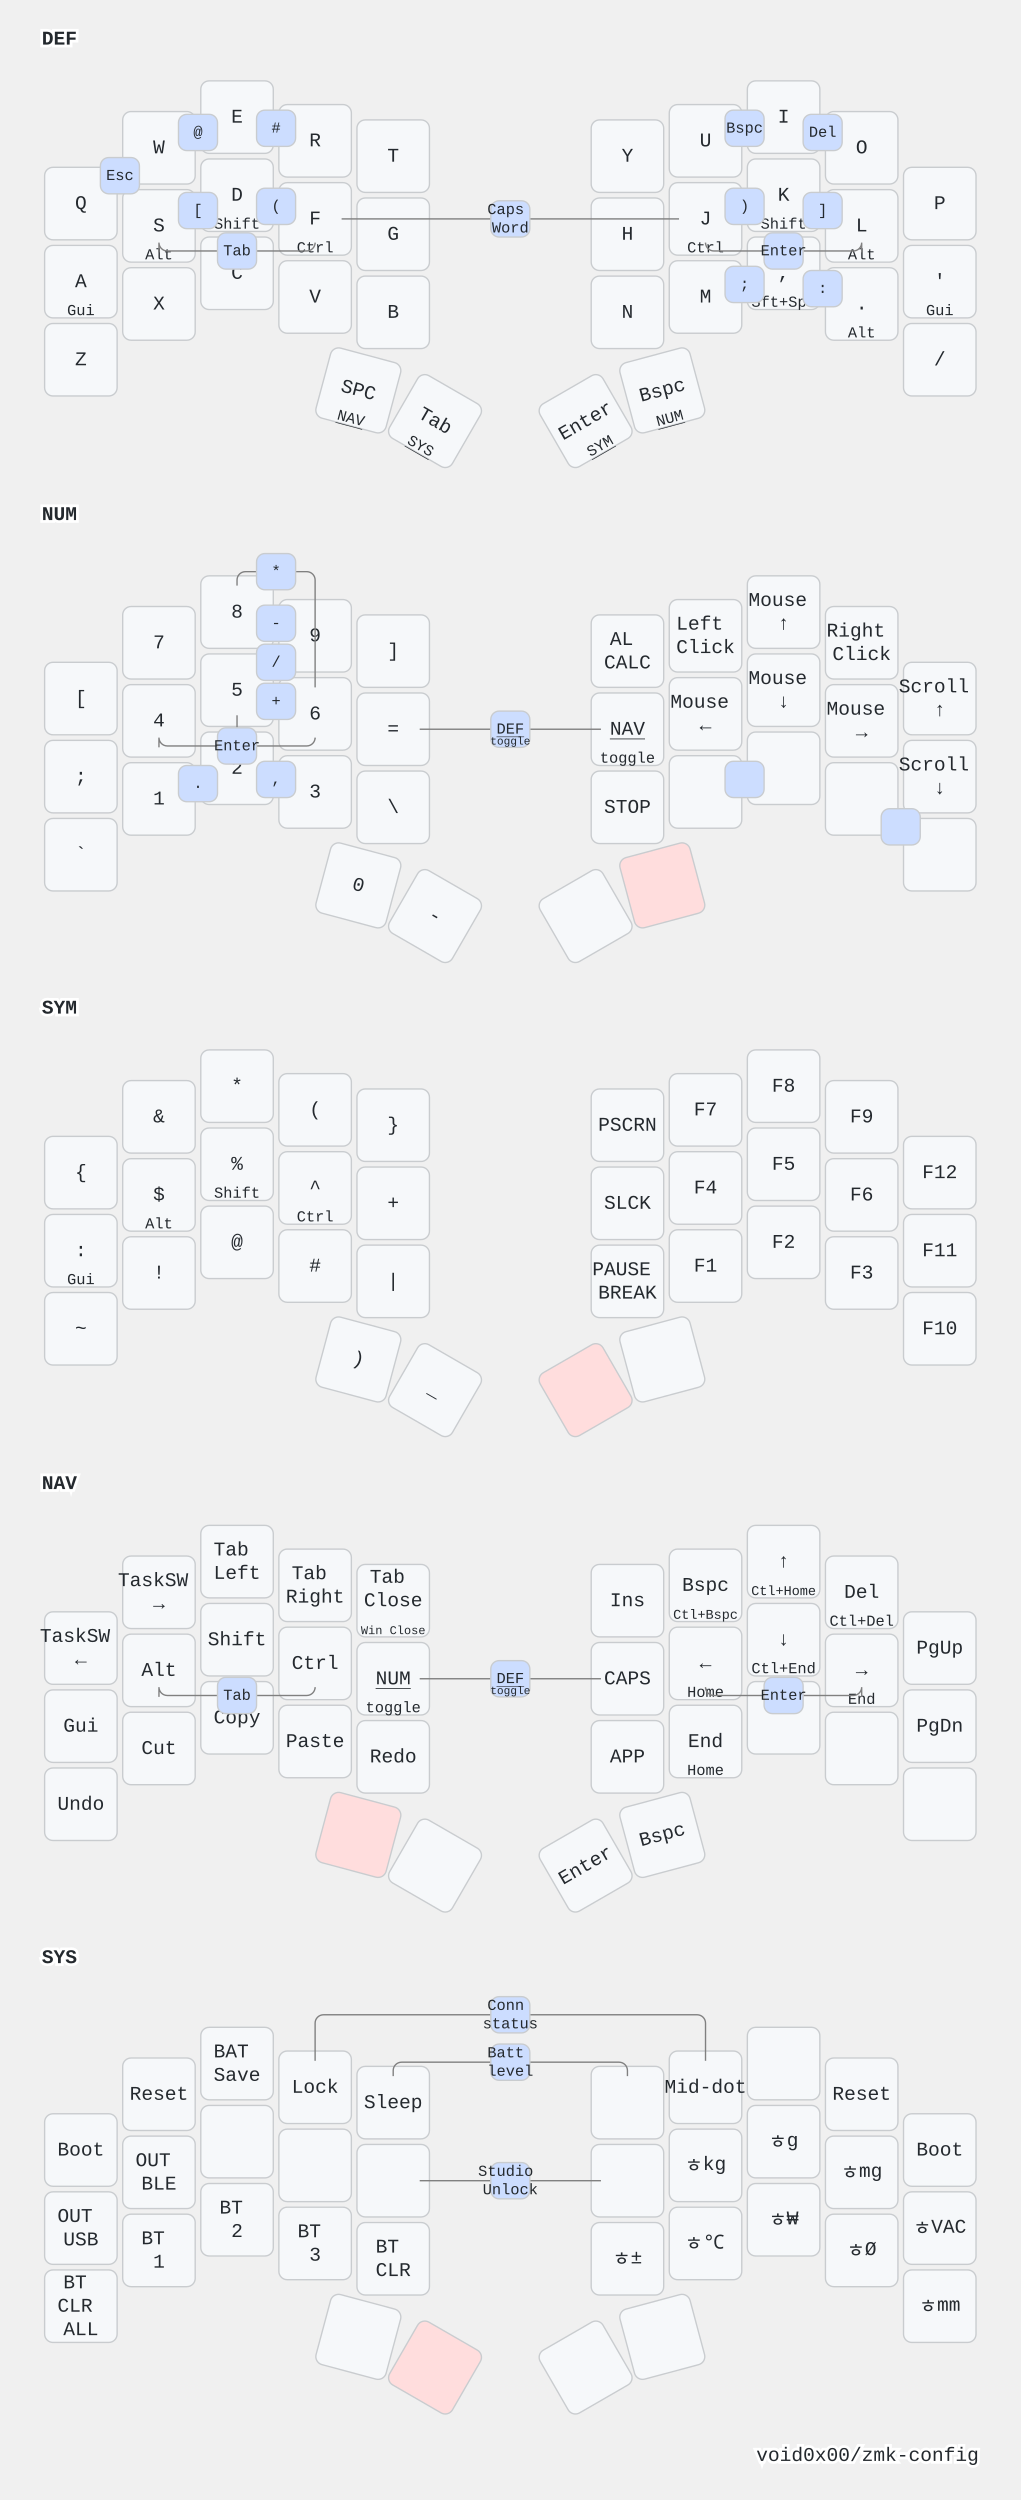
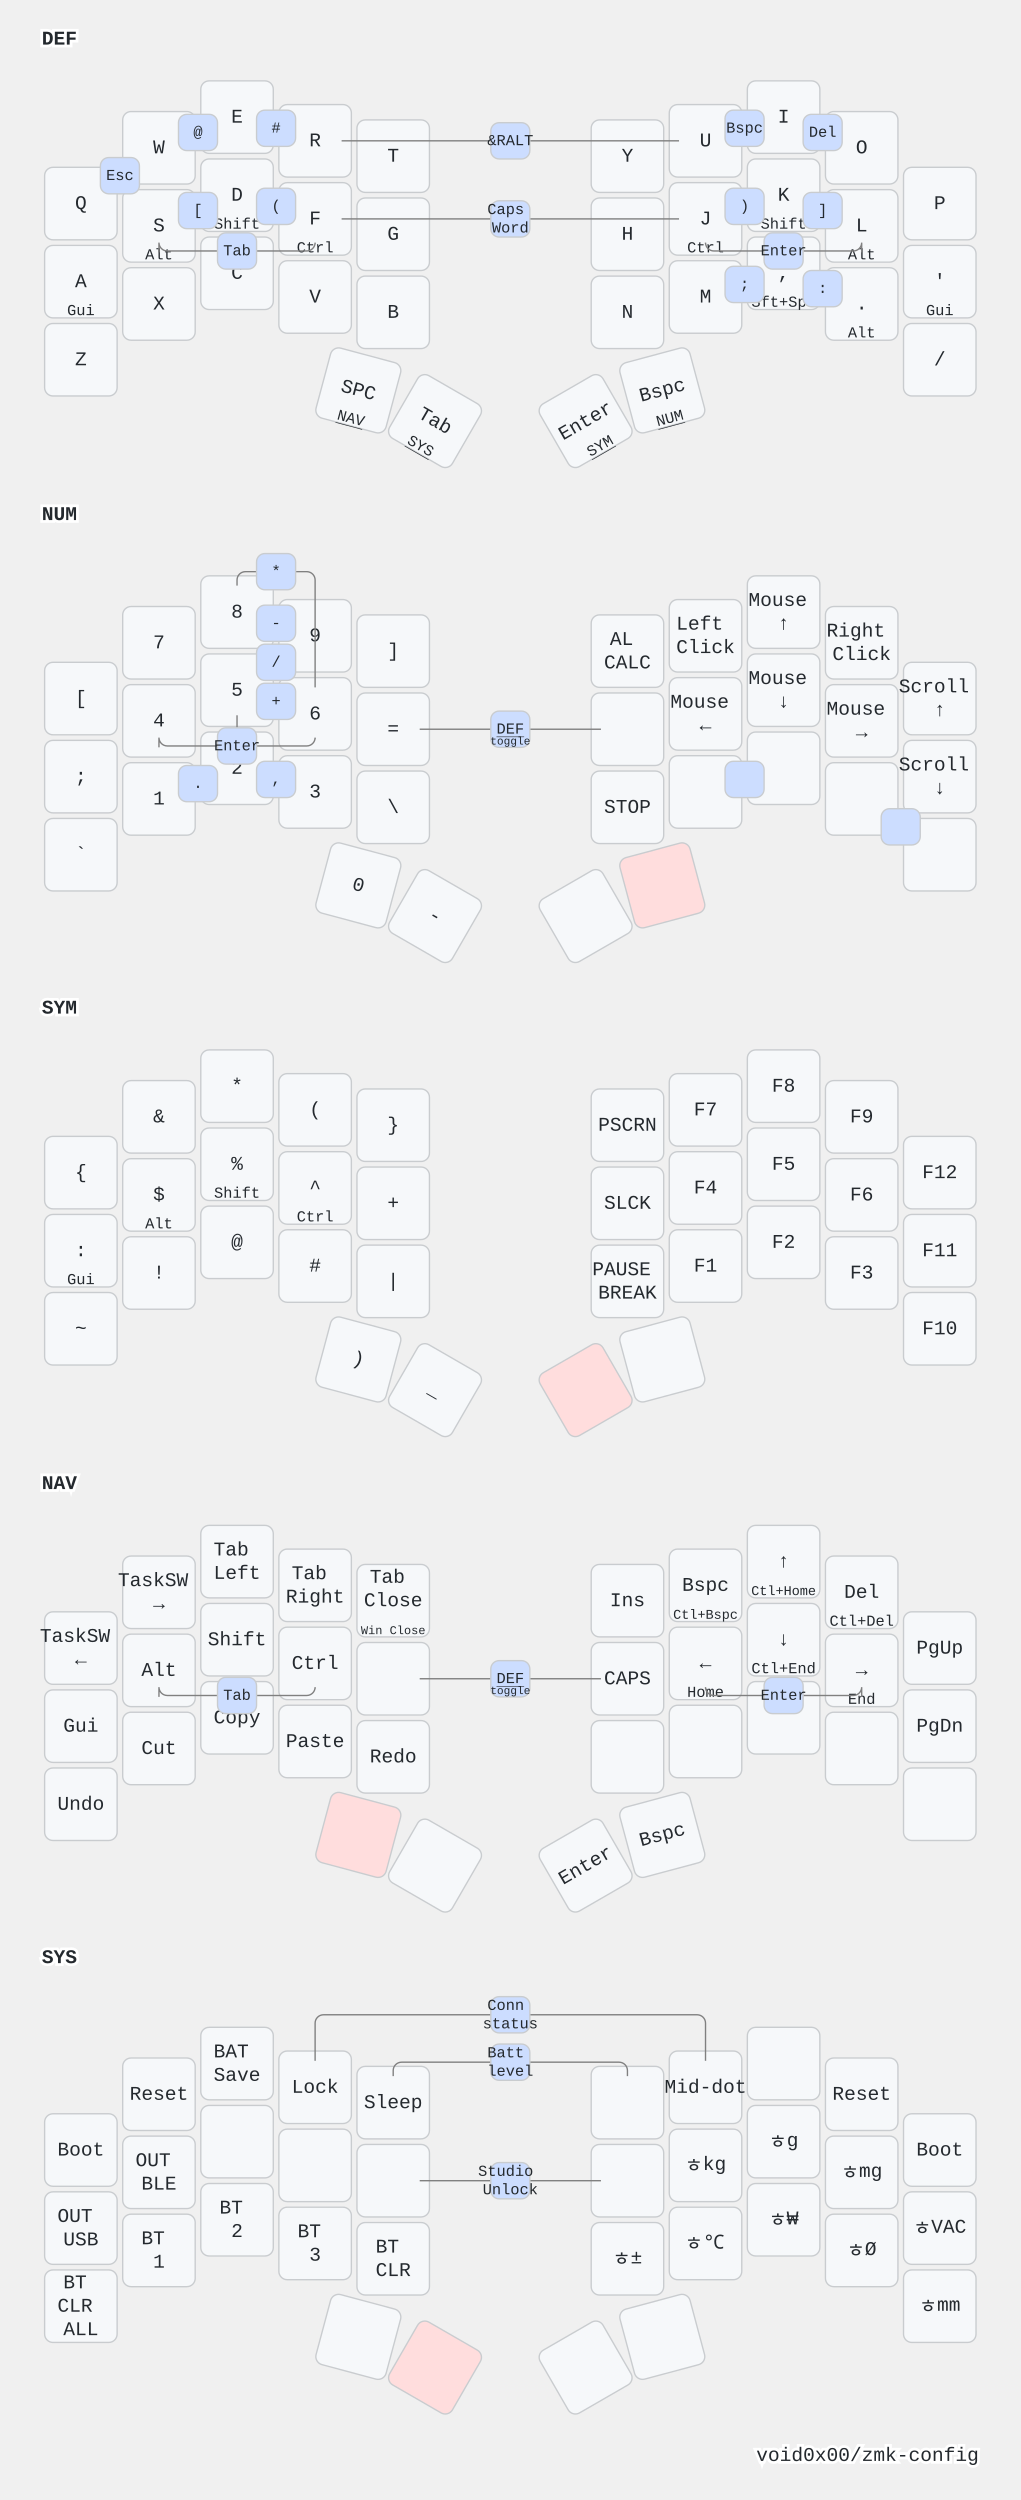
<svg xmlns="http://www.w3.org/2000/svg" xmlns:xlink="http://www.w3.org/1999/xlink" width="732" height="1793" viewBox="0 0 732 1793" class="keymap">
  <defs>/* start glyphs */
<svg id="mdi:play-pause">
      <svg id="mdi-play-pause" viewBox="0 0 24 24">
        <path d="M3,5V19L11,12M13,19H16V5H13M18,5V19H21V5" />
      </svg>
    </svg>
    <svg id="mdi:skip-backward">
      <svg id="mdi-skip-backward" viewBox="0 0 24 24">
        <path d="M20,5V19L13,12M6,5V19H4V5M13,5V19L6,12" />
      </svg>
    </svg>
    <svg id="mdi:skip-forward">
      <svg id="mdi-skip-forward" viewBox="0 0 24 24">
        <path d="M4,5V19L11,12M18,5V19H20V5M11,5V19L18,12" />
      </svg>
    </svg>
    <svg id="mdi:volume-high">
      <svg id="mdi-volume-high" viewBox="0 0 24 24">
        <path d="M14,3.23V5.29C16.89,6.15 19,8.83 19,12C19,15.17 16.89,17.84 14,18.7V20.77C18,19.86 21,16.28 21,12C21,7.72 18,4.14 14,3.23M16.5,12C16.5,10.23 15.5,8.71 14,7.97V16C15.5,15.29 16.5,13.76 16.5,12M3,9V15H7L12,20V4L7,9H3Z" />
      </svg>
    </svg>
    <svg id="mdi:volume-medium">
      <svg id="mdi-volume-medium" viewBox="0 0 24 24">
        <path d="M5,9V15H9L14,20V4L9,9M18.5,12C18.5,10.23 17.5,8.71 16,7.97V16C17.5,15.29 18.5,13.76 18.5,12Z" />
      </svg>
    </svg>
    <svg id="mdi:volume-off">
      <svg id="mdi-volume-off" viewBox="0 0 24 24">
        <path d="M12,4L9.91,6.09L12,8.18M4.27,3L3,4.27L7.73,9H3V15H7L12,20V13.27L16.25,17.53C15.58,18.04 14.83,18.46 14,18.7V20.77C15.38,20.45 16.63,19.82 17.68,18.96L19.73,21L21,19.73L12,10.73M19,12C19,12.94 18.8,13.82 18.46,14.64L19.97,16.15C20.62,14.91 21,13.5 21,12C21,7.72 18,4.14 14,3.23V5.29C16.89,6.15 19,8.83 19,12M16.5,12C16.5,10.23 15.5,8.71 14,7.97V10.18L16.45,12.63C16.5,12.43 16.5,12.21 16.5,12Z" />
      </svg>
    </svg>
  </defs>/* end glyphs */
<style>/* inherit to force styles through use tags */
svg path {
    fill: inherit;
}

/* font and background color specifications */
svg.keymap {
    font-family: SFMono-Regular,Consolas,Liberation Mono,Menlo,monospace;
    font-size: 14px;
    font-kerning: normal;
    text-rendering: optimizeLegibility;
    fill: #24292e;
}

/* default key styling */
rect.key {
    fill: #f6f8fa;
}

rect.key, rect.combo {
    stroke: #c9cccf;
    stroke-width: 1;
}

/* default key side styling, only used is draw_key_sides is set */
rect.side {
    filter: brightness(90%);
}

/* color accent for combo boxes */
rect.combo, rect.combo-separate {
    fill: #cdf;
}

/* color accent for held keys */
rect.held, rect.combo.held {
    fill: #fdd;
}

/* color accent for ghost (optional) keys */
rect.ghost, rect.combo.ghost {
    stroke-dasharray: 4, 4;
    stroke-width: 2;
}

text {
    text-anchor: middle;
    dominant-baseline: middle;
}

/* styling for layer labels */
text.label {
    font-weight: bold;
    text-anchor: start;
    stroke: white;
    stroke-width: 4;
    paint-order: stroke;
}

/* styling for optional footer */
text.footer {
    text-anchor: end;
    dominant-baseline: auto;
    stroke: white;
    stroke-width: 4;
    paint-order: stroke;
}

/* styling for combo tap, and key non-tap label text */
text.combo, text.hold, text.shifted, text.left, text.right {
    font-size: 11px;
}

text.hold {
    text-anchor: middle;
    dominant-baseline: auto;
}

text.shifted {
    text-anchor: middle;
    dominant-baseline: hanging;
}

text.left {
    text-anchor: start;
}

text.right {
    text-anchor: end;
}

text.layer-activator {
    text-decoration: underline;
}

/* styling for hold/shifted label text in combo box */
text.combo.hold, text.combo.shifted, text.combo.left, text.combo.right {
    font-size: 8px;
}

/* lighter symbol for transparent keys */
text.trans {
    fill: #7b7e81;
}

/* styling for combo dendrons */
path.combo {
    stroke-width: 1;
    stroke: gray;
    fill: none;
}

/* Start Tabler Icons Cleanup */
/* cannot use height/width with glyphs */
.icon-tabler &gt; path {
    fill: inherit;
    stroke: inherit;
    stroke-width: 2;
}
/* hide tabler's default box */
.icon-tabler &gt; path[stroke="none"][fill="none"] {
    visibility: hidden;
}
/* End Tabler Icons Cleanup */

@media (prefers-color-scheme: dark) {
svg.keymap { fill: #d1d6db; }
rect.key { fill: #3f4750; }
rect.key, rect.combo { stroke: #60666c; }
rect.combo, rect.combo-separate { fill: #1f3d7a; }
rect.held, rect.combo.held { fill: #854747; }
text.label, text.footer { stroke: black; }
text.trans { fill: #7e8184; }
path.combo { stroke: #7f7f7f; }

}</style>
  <g transform="translate(30, 0)" class="layer-DEF">
    <text x="0" y="28" class="label" id="DEF">DEF</text>
    <g transform="translate(0, 56)">
      <g transform="translate(28, 90)" class="key keypos-0">
        <rect rx="6" ry="6" x="-26" y="-26" width="52" height="52" class="key" />
        <text x="0" y="0" class="key tap">Q</text>
      </g>
      <g transform="translate(84, 50)" class="key keypos-1">
        <rect rx="6" ry="6" x="-26" y="-26" width="52" height="52" class="key" />
        <text x="0" y="0" class="key tap">W</text>
      </g>
      <g transform="translate(140, 28)" class="key keypos-2">
        <rect rx="6" ry="6" x="-26" y="-26" width="52" height="52" class="key" />
        <text x="0" y="0" class="key tap">E</text>
      </g>
      <g transform="translate(196, 45)" class="key keypos-3">
        <rect rx="6" ry="6" x="-26" y="-26" width="52" height="52" class="key" />
        <text x="0" y="0" class="key tap">R</text>
      </g>
      <g transform="translate(252, 56)" class="key keypos-4">
        <rect rx="6" ry="6" x="-26" y="-26" width="52" height="52" class="key" />
        <text x="0" y="0" class="key tap">T</text>
      </g>
      <g transform="translate(420, 56)" class="key keypos-5">
        <rect rx="6" ry="6" x="-26" y="-26" width="52" height="52" class="key" />
        <text x="0" y="0" class="key tap">Y</text>
      </g>
      <g transform="translate(476, 45)" class="key keypos-6">
        <rect rx="6" ry="6" x="-26" y="-26" width="52" height="52" class="key" />
        <text x="0" y="0" class="key tap">U</text>
      </g>
      <g transform="translate(532, 28)" class="key keypos-7">
        <rect rx="6" ry="6" x="-26" y="-26" width="52" height="52" class="key" />
        <text x="0" y="0" class="key tap">I</text>
      </g>
      <g transform="translate(588, 50)" class="key keypos-8">
        <rect rx="6" ry="6" x="-26" y="-26" width="52" height="52" class="key" />
        <text x="0" y="0" class="key tap">O</text>
      </g>
      <g transform="translate(644, 90)" class="key keypos-9">
        <rect rx="6" ry="6" x="-26" y="-26" width="52" height="52" class="key" />
        <text x="0" y="0" class="key tap">P</text>
      </g>
      <g transform="translate(28, 146)" class="key keypos-10">
        <rect rx="6" ry="6" x="-26" y="-26" width="52" height="52" class="key" />
        <text x="0" y="0" class="key tap">A</text>
        <text x="0" y="24" class="key hold">Gui</text>
      </g>
      <g transform="translate(84, 106)" class="key keypos-11">
        <rect rx="6" ry="6" x="-26" y="-26" width="52" height="52" class="key" />
        <text x="0" y="0" class="key tap">S</text>
        <text x="0" y="24" class="key hold">Alt</text>
      </g>
      <g transform="translate(140, 84)" class="key keypos-12">
        <rect rx="6" ry="6" x="-26" y="-26" width="52" height="52" class="key" />
        <text x="0" y="0" class="key tap">D</text>
        <text x="0" y="24" class="key hold">Shift</text>
      </g>
      <g transform="translate(196, 101)" class="key keypos-13">
        <rect rx="6" ry="6" x="-26" y="-26" width="52" height="52" class="key" />
        <text x="0" y="0" class="key tap">F</text>
        <text x="0" y="24" class="key hold">Ctrl</text>
      </g>
      <g transform="translate(252, 112)" class="key keypos-14">
        <rect rx="6" ry="6" x="-26" y="-26" width="52" height="52" class="key" />
        <text x="0" y="0" class="key tap">G</text>
      </g>
      <g transform="translate(420, 112)" class="key keypos-15">
        <rect rx="6" ry="6" x="-26" y="-26" width="52" height="52" class="key" />
        <text x="0" y="0" class="key tap">H</text>
      </g>
      <g transform="translate(476, 101)" class="key keypos-16">
        <rect rx="6" ry="6" x="-26" y="-26" width="52" height="52" class="key" />
        <text x="0" y="0" class="key tap">J</text>
        <text x="0" y="24" class="key hold">Ctrl</text>
      </g>
      <g transform="translate(532, 84)" class="key keypos-17">
        <rect rx="6" ry="6" x="-26" y="-26" width="52" height="52" class="key" />
        <text x="0" y="0" class="key tap">K</text>
        <text x="0" y="24" class="key hold">Shift</text>
      </g>
      <g transform="translate(588, 106)" class="key keypos-18">
        <rect rx="6" ry="6" x="-26" y="-26" width="52" height="52" class="key" />
        <text x="0" y="0" class="key tap">L</text>
        <text x="0" y="24" class="key hold">Alt</text>
      </g>
      <g transform="translate(644, 146)" class="key keypos-19">
        <rect rx="6" ry="6" x="-26" y="-26" width="52" height="52" class="key" />
        <text x="0" y="0" class="key tap">'</text>
        <text x="0" y="24" class="key hold">Gui</text>
      </g>
      <g transform="translate(28, 202)" class="key keypos-20">
        <rect rx="6" ry="6" x="-26" y="-26" width="52" height="52" class="key" />
        <text x="0" y="0" class="key tap">Z</text>
      </g>
      <g transform="translate(84, 162)" class="key keypos-21">
        <rect rx="6" ry="6" x="-26" y="-26" width="52" height="52" class="key" />
        <text x="0" y="0" class="key tap">X</text>
      </g>
      <g transform="translate(140, 140)" class="key keypos-22">
        <rect rx="6" ry="6" x="-26" y="-26" width="52" height="52" class="key" />
        <text x="0" y="0" class="key tap">C</text>
      </g>
      <g transform="translate(196, 157)" class="key keypos-23">
        <rect rx="6" ry="6" x="-26" y="-26" width="52" height="52" class="key" />
        <text x="0" y="0" class="key tap">V</text>
      </g>
      <g transform="translate(252, 168)" class="key keypos-24">
        <rect rx="6" ry="6" x="-26" y="-26" width="52" height="52" class="key" />
        <text x="0" y="0" class="key tap">B</text>
      </g>
      <g transform="translate(420, 168)" class="key keypos-25">
        <rect rx="6" ry="6" x="-26" y="-26" width="52" height="52" class="key" />
        <text x="0" y="0" class="key tap">N</text>
      </g>
      <g transform="translate(476, 157)" class="key keypos-26">
        <rect rx="6" ry="6" x="-26" y="-26" width="52" height="52" class="key" />
        <text x="0" y="0" class="key tap">M</text>
      </g>
      <g transform="translate(532, 140)" class="key keypos-27">
        <rect rx="6" ry="6" x="-26" y="-26" width="52" height="52" class="key" />
        <text x="0" y="0" class="key tap">,</text>
        <text x="0" y="24" class="key hold">Sft+Spc</text>
      </g>
      <g transform="translate(588, 162)" class="key keypos-28">
        <rect rx="6" ry="6" x="-26" y="-26" width="52" height="52" class="key" />
        <text x="0" y="0" class="key tap">.</text>
        <text x="0" y="24" class="key hold">Alt</text>
      </g>
      <g transform="translate(644, 202)" class="key keypos-29">
        <rect rx="6" ry="6" x="-26" y="-26" width="52" height="52" class="key" />
        <text x="0" y="0" class="key tap">/</text>
      </g>
      <g transform="translate(227, 224) rotate(15.0)" class="key keypos-30">
        <rect rx="6" ry="6" x="-26" y="-26" width="52" height="52" class="key" />
        <text x="0" y="0" class="key tap">SPC</text>
        <a href="#NAV">
          <text x="0" y="24" class="key hold layer-activator">NAV</text>
        </a>
      </g>
      <g transform="translate(282, 246) rotate(30.0)" class="key keypos-31">
        <rect rx="6" ry="6" x="-26" y="-26" width="52" height="52" class="key" />
        <text x="0" y="0" class="key tap">Tab</text>
        <a href="#SYS">
          <text x="0" y="24" class="key hold layer-activator">SYS</text>
        </a>
      </g>
      <g transform="translate(390, 246) rotate(-30.0)" class="key keypos-32">
        <rect rx="6" ry="6" x="-26" y="-26" width="52" height="52" class="key" />
        <text x="0" y="0" class="key tap">Enter</text>
        <a href="#SYM">
          <text x="0" y="24" class="key hold layer-activator">SYM</text>
        </a>
      </g>
      <g transform="translate(445, 224) rotate(-15.0)" class="key keypos-33">
        <rect rx="6" ry="6" x="-26" y="-26" width="52" height="52" class="key" />
        <text x="0" y="0" class="key tap">Bspc</text>
        <a href="#NUM">
          <text x="0" y="24" class="key hold layer-activator">NUM</text>
        </a>
      </g>
      <g class="combo combopos-0">
        <rect rx="6" ry="6" x="98" y="26" width="28" height="26" class="combo" />
        <text x="112" y="39" class="combo tap">@</text>
      </g>
      <g class="combo combopos-1">
        <rect rx="6" ry="6" x="154" y="23" width="28" height="26" class="combo" />
        <text x="168" y="36" class="combo tap">#</text>
      </g>
      <g class="combo combopos-2">
        <rect rx="6" ry="6" x="42" y="57" width="28" height="26" class="combo" />
        <text x="56" y="70" class="combo tap">Esc</text>
      </g>
      <g class="combo combopos-3">
        <rect rx="6" ry="6" x="546" y="26" width="28" height="26" class="combo" />
        <text x="560" y="39" class="combo tap">Del</text>
      </g>
      <g class="combo combopos-4">
        <rect rx="6" ry="6" x="490" y="23" width="28" height="26" class="combo" />
        <text x="504" y="36" class="combo tap">Bspc</text>
      </g>
      <g class="combo combopos-5">
        <rect rx="6" ry="6" x="154" y="79" width="28" height="26" class="combo" />
        <text x="168" y="92" class="combo tap">(</text>
      </g>
      <g class="combo combopos-6">
        <rect rx="6" ry="6" x="490" y="79" width="28" height="26" class="combo" />
        <text x="504" y="92" class="combo tap">)</text>
      </g>
      <g class="combo combopos-7">
        <rect rx="6" ry="6" x="98" y="82" width="28" height="26" class="combo" />
        <text x="112" y="95" class="combo tap">[</text>
      </g>
      <g class="combo combopos-8">
        <rect rx="6" ry="6" x="546" y="82" width="28" height="26" class="combo" />
        <text x="560" y="95" class="combo tap">]</text>
      </g>
      <g class="combo combopos-9">
        <path d="M140,124 h-50 a6.0,6.0 0 0 1 -6.0,-6.0 v7" class="combo" />
        <path d="M140,124 h50 a6.0,6.0 0 0 0 6.0,-6.0 v1" class="combo" />
        <rect rx="6" ry="6" x="126" y="111" width="28" height="26" class="combo" />
        <text x="140" y="124" class="combo tap">Tab</text>
      </g>
      <g class="combo combopos-10">
        <path d="M532,124 h50 a6.0,6.0 0 0 0 6.0,-6.0 v7" class="combo" />
        <path d="M532,124 h-50 a6.0,6.0 0 0 1 -6.0,-6.0 v1" class="combo" />
        <rect rx="6" ry="6" x="518" y="111" width="28" height="26" class="combo" />
        <text x="532" y="124" class="combo tap">Enter</text>
      </g>
      <g class="combo combopos-11">
        <rect rx="6" ry="6" x="490" y="135" width="28" height="26" class="combo" />
        <text x="504" y="148" class="combo tap">;</text>
      </g>
      <g class="combo combopos-12">
        <rect rx="6" ry="6" x="546" y="138" width="28" height="26" class="combo" />
        <text x="560" y="151" class="combo tap">:</text>
      </g>
      <g class="combo combopos-13">
        <path d="M336,101 l-121,0" class="combo" />
        <path d="M336,101 l121,0" class="combo" />
        <rect rx="6" ry="6" x="322" y="88" width="28" height="26" class="combo" />
        <text x="336" y="101" class="combo tap">
          <tspan x="336" dy="-0.6em">Caps</tspan>
          <tspan x="336" dy="1.2em">Word</tspan>
        </text>
      </g>
+       <g class="combo combopos-14">
+         <path d="M336,45 l-121,0" class="combo" />
+         <path d="M336,45 l121,0" class="combo" />
+         <rect rx="6" ry="6" x="322" y="32" width="28" height="26" class="combo" />
+         <text x="336" y="45" class="combo tap">&amp;RALT</text>
+       </g>
    </g>
  </g>
  <g transform="translate(30, 341)" class="layer-NUM">
    <text x="0" y="28" class="label" id="NUM">NUM</text>
    <g transform="translate(0, 70)">
      <g transform="translate(28, 90)" class="key keypos-0">
        <rect rx="6" ry="6" x="-26" y="-26" width="52" height="52" class="key" />
        <text x="0" y="0" class="key tap">[</text>
      </g>
      <g transform="translate(84, 50)" class="key keypos-1">
        <rect rx="6" ry="6" x="-26" y="-26" width="52" height="52" class="key" />
        <text x="0" y="0" class="key tap">7</text>
      </g>
      <g transform="translate(140, 28)" class="key keypos-2">
        <rect rx="6" ry="6" x="-26" y="-26" width="52" height="52" class="key" />
        <text x="0" y="0" class="key tap">8</text>
      </g>
      <g transform="translate(196, 45)" class="key keypos-3">
        <rect rx="6" ry="6" x="-26" y="-26" width="52" height="52" class="key" />
        <text x="0" y="0" class="key tap">9</text>
      </g>
      <g transform="translate(252, 56)" class="key keypos-4">
        <rect rx="6" ry="6" x="-26" y="-26" width="52" height="52" class="key" />
        <text x="0" y="0" class="key tap">]</text>
      </g>
      <g transform="translate(420, 56)" class="key keypos-5">
        <rect rx="6" ry="6" x="-26" y="-26" width="52" height="52" class="key" />
        <text x="0" y="0" class="key tap">
          <tspan x="0" dy="-0.6em">AL</tspan>
          <tspan x="0" dy="1.2em">CALC</tspan>
        </text>
      </g>
      <g transform="translate(476, 45)" class="key keypos-6">
        <rect rx="6" ry="6" x="-26" y="-26" width="52" height="52" class="key" />
        <text x="0" y="0" class="key tap">
          <tspan x="0" dy="-0.6em">Left</tspan>
          <tspan x="0" dy="1.2em">Click</tspan>
        </text>
      </g>
      <g transform="translate(532, 28)" class="key keypos-7">
        <rect rx="6" ry="6" x="-26" y="-26" width="52" height="52" class="key" />
        <text x="0" y="0" class="key tap">
          <tspan x="0" dy="-0.6em">Mouse</tspan>
          <tspan x="0" dy="1.2em">↑</tspan>
        </text>
      </g>
      <g transform="translate(588, 50)" class="key keypos-8">
        <rect rx="6" ry="6" x="-26" y="-26" width="52" height="52" class="key" />
        <text x="0" y="0" class="key tap">
          <tspan x="0" dy="-0.6em">Right</tspan>
          <tspan x="0" dy="1.2em">Click</tspan>
        </text>
      </g>
      <g transform="translate(644, 90)" class="key keypos-9">
        <rect rx="6" ry="6" x="-26" y="-26" width="52" height="52" class="key" />
        <text x="0" y="0" class="key tap">
          <tspan x="0" dy="-0.6em">Scroll</tspan>
          <tspan x="0" dy="1.2em">↑</tspan>
        </text>
      </g>
      <g transform="translate(28, 146)" class="key keypos-10">
        <rect rx="6" ry="6" x="-26" y="-26" width="52" height="52" class="key" />
        <text x="0" y="0" class="key tap">;</text>
      </g>
      <g transform="translate(84, 106)" class="key keypos-11">
        <rect rx="6" ry="6" x="-26" y="-26" width="52" height="52" class="key" />
        <text x="0" y="0" class="key tap">4</text>
      </g>
      <g transform="translate(140, 84)" class="key keypos-12">
        <rect rx="6" ry="6" x="-26" y="-26" width="52" height="52" class="key" />
        <text x="0" y="0" class="key tap">5</text>
      </g>
      <g transform="translate(196, 101)" class="key keypos-13">
        <rect rx="6" ry="6" x="-26" y="-26" width="52" height="52" class="key" />
        <text x="0" y="0" class="key tap">6</text>
      </g>
      <g transform="translate(252, 112)" class="key keypos-14">
        <rect rx="6" ry="6" x="-26" y="-26" width="52" height="52" class="key" />
        <text x="0" y="0" class="key tap">=</text>
      </g>
      <g transform="translate(420, 112)" class="key keypos-15">
        <rect rx="6" ry="6" x="-26" y="-26" width="52" height="52" class="key" />
-         <a href="#NAV">
-           <text x="0" y="0" class="key tap layer-activator">NAV</text>
-         </a>
-         <text x="0" y="24" class="key hold">toggle</text>
      </g>
      <g transform="translate(476, 101)" class="key keypos-16">
        <rect rx="6" ry="6" x="-26" y="-26" width="52" height="52" class="key" />
        <text x="0" y="0" class="key tap">
          <tspan x="0" dy="-0.6em">Mouse</tspan>
          <tspan x="0" dy="1.2em">←</tspan>
        </text>
      </g>
      <g transform="translate(532, 84)" class="key keypos-17">
        <rect rx="6" ry="6" x="-26" y="-26" width="52" height="52" class="key" />
        <text x="0" y="0" class="key tap">
          <tspan x="0" dy="-0.6em">Mouse</tspan>
          <tspan x="0" dy="1.2em">↓</tspan>
        </text>
      </g>
      <g transform="translate(588, 106)" class="key keypos-18">
        <rect rx="6" ry="6" x="-26" y="-26" width="52" height="52" class="key" />
        <text x="0" y="0" class="key tap">
          <tspan x="0" dy="-0.6em">Mouse</tspan>
          <tspan x="0" dy="1.2em">→</tspan>
        </text>
      </g>
      <g transform="translate(644, 146)" class="key keypos-19">
        <rect rx="6" ry="6" x="-26" y="-26" width="52" height="52" class="key" />
        <text x="0" y="0" class="key tap">
          <tspan x="0" dy="-0.6em">Scroll</tspan>
          <tspan x="0" dy="1.2em">↓</tspan>
        </text>
      </g>
      <g transform="translate(28, 202)" class="key keypos-20">
        <rect rx="6" ry="6" x="-26" y="-26" width="52" height="52" class="key" />
        <text x="0" y="0" class="key tap">`</text>
      </g>
      <g transform="translate(84, 162)" class="key keypos-21">
        <rect rx="6" ry="6" x="-26" y="-26" width="52" height="52" class="key" />
        <text x="0" y="0" class="key tap">1</text>
      </g>
      <g transform="translate(140, 140)" class="key keypos-22">
        <rect rx="6" ry="6" x="-26" y="-26" width="52" height="52" class="key" />
        <text x="0" y="0" class="key tap">2</text>
      </g>
      <g transform="translate(196, 157)" class="key keypos-23">
        <rect rx="6" ry="6" x="-26" y="-26" width="52" height="52" class="key" />
        <text x="0" y="0" class="key tap">3</text>
      </g>
      <g transform="translate(252, 168)" class="key keypos-24">
        <rect rx="6" ry="6" x="-26" y="-26" width="52" height="52" class="key" />
        <text x="0" y="0" class="key tap">\</text>
      </g>
      <g transform="translate(420, 168)" class="key keypos-25">
        <rect rx="6" ry="6" x="-26" y="-26" width="52" height="52" class="key" />
        <text x="0" y="0" class="key tap">STOP</text>
      </g>
      <g transform="translate(476, 157)" class="key keypos-26">
        <rect rx="6" ry="6" x="-26" y="-26" width="52" height="52" class="key" />
        <use href="#mdi:skip-backward" xlink:href="#mdi:skip-backward" x="-7" y="-7" height="14" width="14.0" class="key tap glyph mdi:skip-backward" />
      </g>
      <g transform="translate(532, 140)" class="key keypos-27">
        <rect rx="6" ry="6" x="-26" y="-26" width="52" height="52" class="key" />
        <use href="#mdi:skip-forward" xlink:href="#mdi:skip-forward" x="-7" y="-7" height="14" width="14.0" class="key tap glyph mdi:skip-forward" />
      </g>
      <g transform="translate(588, 162)" class="key keypos-28">
        <rect rx="6" ry="6" x="-26" y="-26" width="52" height="52" class="key" />
        <use href="#mdi:volume-medium" xlink:href="#mdi:volume-medium" x="-7" y="-7" height="14" width="14.0" class="key tap glyph mdi:volume-medium" />
      </g>
      <g transform="translate(644, 202)" class="key keypos-29">
        <rect rx="6" ry="6" x="-26" y="-26" width="52" height="52" class="key" />
        <use href="#mdi:volume-high" xlink:href="#mdi:volume-high" x="-7" y="-7" height="14" width="14.0" class="key tap glyph mdi:volume-high" />
      </g>
      <g transform="translate(227, 224) rotate(15.0)" class="key keypos-30">
        <rect rx="6" ry="6" x="-26" y="-26" width="52" height="52" class="key" />
        <text x="0" y="0" class="key tap">0</text>
      </g>
      <g transform="translate(282, 246) rotate(30.0)" class="key keypos-31">
        <rect rx="6" ry="6" x="-26" y="-26" width="52" height="52" class="key" />
        <text x="0" y="0" class="key tap">-</text>
      </g>
      <g transform="translate(390, 246) rotate(-30.0)" class="key trans keypos-32">
        <rect rx="6" ry="6" x="-26" y="-26" width="52" height="52" class="key trans" />
      </g>
      <g transform="translate(445, 224) rotate(-15.0)" class="key held keypos-33">
        <rect rx="6" ry="6" x="-26" y="-26" width="52" height="52" class="key held" />
      </g>
      <g class="combo combopos-0">
        <rect rx="6" ry="6" x="602" y="169" width="28" height="26" class="combo" />
        <use href="#mdi:volume-off" xlink:href="#mdi:volume-off" x="609" y="175" height="14" width="14.0" class="combo tap glyph mdi:volume-off" />
      </g>
      <g class="combo combopos-1">
        <rect rx="6" ry="6" x="490" y="135" width="28" height="26" class="combo" />
        <use href="#mdi:play-pause" xlink:href="#mdi:play-pause" x="497" y="141" height="14" width="14.0" class="combo tap glyph mdi:play-pause" />
      </g>
      <g class="combo combopos-2">
        <path d="M336,112 l-65,0" class="combo" />
        <path d="M336,112 l65,0" class="combo" />
        <rect rx="6" ry="6" x="322" y="99" width="28" height="26" class="combo" />
        <a href="#DEF">
          <text x="336" y="112" class="combo tap layer-activator">DEF</text>
        </a>
        <text x="336" y="123" class="combo hold">toggle</text>
      </g>
      <g class="combo combopos-3">
        <rect rx="6" ry="6" x="154" y="79" width="28" height="26" class="combo" />
        <text x="168" y="92" class="combo tap">+</text>
      </g>
      <g class="combo combopos-4">
        <rect rx="6" ry="6" x="154" y="23" width="28" height="26" class="combo" />
        <text x="168" y="36" class="combo tap">-</text>
      </g>
      <g class="combo combopos-5">
        <path d="M168,-1 h-22 a6.0,6.0 0 0 0 -6.0,6.0 v4" class="combo" />
        <path d="M168,-1 h22 a6.0,6.0 0 0 1 6.0,6.0 v77" class="combo" />
        <rect rx="6" ry="6" x="154" y="-14" width="28" height="26" class="combo" />
        <text x="168" y="-1" class="combo tap">*</text>
      </g>
      <g class="combo combopos-6">
        <rect rx="6" ry="6" x="154" y="51" width="28" height="26" class="combo" />
        <text x="168" y="64" class="combo tap">/</text>
      </g>
      <g class="combo combopos-7">
        <rect rx="6" ry="6" x="154" y="135" width="28" height="26" class="combo" />
        <text x="168" y="148" class="combo tap">,</text>
      </g>
      <g class="combo combopos-8">
        <rect rx="6" ry="6" x="98" y="138" width="28" height="26" class="combo" />
        <text x="112" y="151" class="combo tap">.</text>
      </g>
      <g class="combo combopos-9">
        <path d="M140,124 h-50 a6.0,6.0 0 0 1 -6.0,-6.0 v7" class="combo" />
        <path d="M140,124 l0,-22" class="combo" />
        <path d="M140,124 h50 a6.0,6.0 0 0 0 6.0,-6.0 v1" class="combo" />
        <rect rx="6" ry="6" x="126" y="111" width="28" height="26" class="combo" />
        <text x="140" y="124" class="combo tap">Enter</text>
      </g>
    </g>
  </g>
  <g transform="translate(30, 695)" class="layer-SYM">
    <text x="0" y="28" class="label" id="SYM">SYM</text>
    <g transform="translate(0, 56)">
      <g transform="translate(28, 90)" class="key keypos-0">
        <rect rx="6" ry="6" x="-26" y="-26" width="52" height="52" class="key" />
        <text x="0" y="0" class="key tap">{</text>
      </g>
      <g transform="translate(84, 50)" class="key keypos-1">
        <rect rx="6" ry="6" x="-26" y="-26" width="52" height="52" class="key" />
        <text x="0" y="0" class="key tap">&amp;</text>
      </g>
      <g transform="translate(140, 28)" class="key keypos-2">
        <rect rx="6" ry="6" x="-26" y="-26" width="52" height="52" class="key" />
        <text x="0" y="0" class="key tap">*</text>
      </g>
      <g transform="translate(196, 45)" class="key keypos-3">
        <rect rx="6" ry="6" x="-26" y="-26" width="52" height="52" class="key" />
        <text x="0" y="0" class="key tap">(</text>
      </g>
      <g transform="translate(252, 56)" class="key keypos-4">
        <rect rx="6" ry="6" x="-26" y="-26" width="52" height="52" class="key" />
        <text x="0" y="0" class="key tap">}</text>
      </g>
      <g transform="translate(420, 56)" class="key keypos-5">
        <rect rx="6" ry="6" x="-26" y="-26" width="52" height="52" class="key" />
        <text x="0" y="0" class="key tap">PSCRN</text>
      </g>
      <g transform="translate(476, 45)" class="key keypos-6">
        <rect rx="6" ry="6" x="-26" y="-26" width="52" height="52" class="key" />
        <text x="0" y="0" class="key tap">F7</text>
      </g>
      <g transform="translate(532, 28)" class="key keypos-7">
        <rect rx="6" ry="6" x="-26" y="-26" width="52" height="52" class="key" />
        <text x="0" y="0" class="key tap">F8</text>
      </g>
      <g transform="translate(588, 50)" class="key keypos-8">
        <rect rx="6" ry="6" x="-26" y="-26" width="52" height="52" class="key" />
        <text x="0" y="0" class="key tap">F9</text>
      </g>
      <g transform="translate(644, 90)" class="key keypos-9">
        <rect rx="6" ry="6" x="-26" y="-26" width="52" height="52" class="key" />
        <text x="0" y="0" class="key tap">F12</text>
      </g>
      <g transform="translate(28, 146)" class="key keypos-10">
        <rect rx="6" ry="6" x="-26" y="-26" width="52" height="52" class="key" />
        <text x="0" y="0" class="key tap">:</text>
        <text x="0" y="24" class="key hold">Gui</text>
      </g>
      <g transform="translate(84, 106)" class="key keypos-11">
        <rect rx="6" ry="6" x="-26" y="-26" width="52" height="52" class="key" />
        <text x="0" y="0" class="key tap">$</text>
        <text x="0" y="24" class="key hold">Alt</text>
      </g>
      <g transform="translate(140, 84)" class="key keypos-12">
        <rect rx="6" ry="6" x="-26" y="-26" width="52" height="52" class="key" />
        <text x="0" y="0" class="key tap">%</text>
        <text x="0" y="24" class="key hold">Shift</text>
      </g>
      <g transform="translate(196, 101)" class="key keypos-13">
        <rect rx="6" ry="6" x="-26" y="-26" width="52" height="52" class="key" />
        <text x="0" y="0" class="key tap">^</text>
        <text x="0" y="24" class="key hold">Ctrl</text>
      </g>
      <g transform="translate(252, 112)" class="key keypos-14">
        <rect rx="6" ry="6" x="-26" y="-26" width="52" height="52" class="key" />
        <text x="0" y="0" class="key tap">+</text>
      </g>
      <g transform="translate(420, 112)" class="key keypos-15">
        <rect rx="6" ry="6" x="-26" y="-26" width="52" height="52" class="key" />
        <text x="0" y="0" class="key tap">SLCK</text>
      </g>
      <g transform="translate(476, 101)" class="key keypos-16">
        <rect rx="6" ry="6" x="-26" y="-26" width="52" height="52" class="key" />
        <text x="0" y="0" class="key tap">F4</text>
      </g>
      <g transform="translate(532, 84)" class="key keypos-17">
        <rect rx="6" ry="6" x="-26" y="-26" width="52" height="52" class="key" />
        <text x="0" y="0" class="key tap">F5</text>
      </g>
      <g transform="translate(588, 106)" class="key keypos-18">
        <rect rx="6" ry="6" x="-26" y="-26" width="52" height="52" class="key" />
        <text x="0" y="0" class="key tap">F6</text>
      </g>
      <g transform="translate(644, 146)" class="key keypos-19">
        <rect rx="6" ry="6" x="-26" y="-26" width="52" height="52" class="key" />
        <text x="0" y="0" class="key tap">F11</text>
      </g>
      <g transform="translate(28, 202)" class="key keypos-20">
        <rect rx="6" ry="6" x="-26" y="-26" width="52" height="52" class="key" />
        <text x="0" y="0" class="key tap">~</text>
      </g>
      <g transform="translate(84, 162)" class="key keypos-21">
        <rect rx="6" ry="6" x="-26" y="-26" width="52" height="52" class="key" />
        <text x="0" y="0" class="key tap">!</text>
      </g>
      <g transform="translate(140, 140)" class="key keypos-22">
        <rect rx="6" ry="6" x="-26" y="-26" width="52" height="52" class="key" />
        <text x="0" y="0" class="key tap">@</text>
      </g>
      <g transform="translate(196, 157)" class="key keypos-23">
        <rect rx="6" ry="6" x="-26" y="-26" width="52" height="52" class="key" />
        <text x="0" y="0" class="key tap">#</text>
      </g>
      <g transform="translate(252, 168)" class="key keypos-24">
        <rect rx="6" ry="6" x="-26" y="-26" width="52" height="52" class="key" />
        <text x="0" y="0" class="key tap">|</text>
      </g>
      <g transform="translate(420, 168)" class="key keypos-25">
        <rect rx="6" ry="6" x="-26" y="-26" width="52" height="52" class="key" />
        <text x="0" y="0" class="key tap">
          <tspan x="0" dy="-0.6em">PAUSE</tspan>
          <tspan x="0" dy="1.2em">BREAK</tspan>
        </text>
      </g>
      <g transform="translate(476, 157)" class="key keypos-26">
        <rect rx="6" ry="6" x="-26" y="-26" width="52" height="52" class="key" />
        <text x="0" y="0" class="key tap">F1</text>
      </g>
      <g transform="translate(532, 140)" class="key keypos-27">
        <rect rx="6" ry="6" x="-26" y="-26" width="52" height="52" class="key" />
        <text x="0" y="0" class="key tap">F2</text>
      </g>
      <g transform="translate(588, 162)" class="key keypos-28">
        <rect rx="6" ry="6" x="-26" y="-26" width="52" height="52" class="key" />
        <text x="0" y="0" class="key tap">F3</text>
      </g>
      <g transform="translate(644, 202)" class="key keypos-29">
        <rect rx="6" ry="6" x="-26" y="-26" width="52" height="52" class="key" />
        <text x="0" y="0" class="key tap">F10</text>
      </g>
      <g transform="translate(227, 224) rotate(15.0)" class="key keypos-30">
        <rect rx="6" ry="6" x="-26" y="-26" width="52" height="52" class="key" />
        <text x="0" y="0" class="key tap">)</text>
      </g>
      <g transform="translate(282, 246) rotate(30.0)" class="key keypos-31">
        <rect rx="6" ry="6" x="-26" y="-26" width="52" height="52" class="key" />
        <text x="0" y="0" class="key tap">_</text>
      </g>
      <g transform="translate(390, 246) rotate(-30.0)" class="key held keypos-32">
        <rect rx="6" ry="6" x="-26" y="-26" width="52" height="52" class="key held" />
      </g>
      <g transform="translate(445, 224) rotate(-15.0)" class="key trans keypos-33">
        <rect rx="6" ry="6" x="-26" y="-26" width="52" height="52" class="key trans" />
      </g>
    </g>
  </g>
  <g transform="translate(30, 1036)" class="layer-NAV">
    <text x="0" y="28" class="label" id="NAV">NAV</text>
    <g transform="translate(0, 56)">
      <g transform="translate(28, 90)" class="key keypos-0">
        <rect rx="6" ry="6" x="-26" y="-26" width="52" height="52" class="key" />
        <text x="0" y="0" class="key tap">
          <tspan x="0" dy="-0.6em">TaskSW</tspan>
          <tspan x="0" dy="1.2em">←</tspan>
        </text>
      </g>
      <g transform="translate(84, 50)" class="key keypos-1">
        <rect rx="6" ry="6" x="-26" y="-26" width="52" height="52" class="key" />
        <text x="0" y="0" class="key tap">
          <tspan x="0" dy="-0.6em">TaskSW</tspan>
          <tspan x="0" dy="1.2em">→</tspan>
        </text>
      </g>
      <g transform="translate(140, 28)" class="key keypos-2">
        <rect rx="6" ry="6" x="-26" y="-26" width="52" height="52" class="key" />
        <text x="0" y="0" class="key tap">
          <tspan x="0" dy="-0.6em">Tab</tspan>
          <tspan x="0" dy="1.2em">Left</tspan>
        </text>
      </g>
      <g transform="translate(196, 45)" class="key keypos-3">
        <rect rx="6" ry="6" x="-26" y="-26" width="52" height="52" class="key" />
        <text x="0" y="0" class="key tap">
          <tspan x="0" dy="-0.6em">Tab</tspan>
          <tspan x="0" dy="1.2em">Right</tspan>
        </text>
      </g>
      <g transform="translate(252, 56)" class="key keypos-4">
        <rect rx="6" ry="6" x="-26" y="-26" width="52" height="52" class="key" />
        <text x="0" y="0" class="key tap">
          <tspan x="0" dy="-1.2em">Tab</tspan>
          <tspan x="0" dy="1.2em">Close</tspan>
        </text>
        <text x="0" y="24" class="key hold">
          <tspan style="font-size: 78%">Win Close</tspan>
        </text>
      </g>
      <g transform="translate(420, 56)" class="key keypos-5">
        <rect rx="6" ry="6" x="-26" y="-26" width="52" height="52" class="key" />
        <text x="0" y="0" class="key tap">Ins</text>
      </g>
      <g transform="translate(476, 45)" class="key keypos-6">
        <rect rx="6" ry="6" x="-26" y="-26" width="52" height="52" class="key" />
        <text x="0" y="0" class="key tap">Bspc</text>
        <text x="0" y="24" class="key hold">
          <tspan style="font-size: 88%">Ctl+Bspc</tspan>
        </text>
      </g>
      <g transform="translate(532, 28)" class="key keypos-7">
        <rect rx="6" ry="6" x="-26" y="-26" width="52" height="52" class="key" />
        <text x="0" y="0" class="key tap">↑</text>
        <text x="0" y="24" class="key hold">
          <tspan style="font-size: 88%">Ctl+Home</tspan>
        </text>
      </g>
      <g transform="translate(588, 50)" class="key keypos-8">
        <rect rx="6" ry="6" x="-26" y="-26" width="52" height="52" class="key" />
        <text x="0" y="0" class="key tap">Del</text>
        <text x="0" y="24" class="key hold">Ctl+Del</text>
      </g>
      <g transform="translate(644, 90)" class="key keypos-9">
        <rect rx="6" ry="6" x="-26" y="-26" width="52" height="52" class="key" />
        <text x="0" y="0" class="key tap">PgUp</text>
      </g>
      <g transform="translate(28, 146)" class="key keypos-10">
        <rect rx="6" ry="6" x="-26" y="-26" width="52" height="52" class="key" />
        <text x="0" y="0" class="key tap">Gui</text>
      </g>
      <g transform="translate(84, 106)" class="key keypos-11">
        <rect rx="6" ry="6" x="-26" y="-26" width="52" height="52" class="key" />
        <text x="0" y="0" class="key tap">Alt</text>
      </g>
      <g transform="translate(140, 84)" class="key keypos-12">
        <rect rx="6" ry="6" x="-26" y="-26" width="52" height="52" class="key" />
        <text x="0" y="0" class="key tap">Shift</text>
      </g>
      <g transform="translate(196, 101)" class="key keypos-13">
        <rect rx="6" ry="6" x="-26" y="-26" width="52" height="52" class="key" />
        <text x="0" y="0" class="key tap">Ctrl</text>
      </g>
      <g transform="translate(252, 112)" class="key keypos-14">
        <rect rx="6" ry="6" x="-26" y="-26" width="52" height="52" class="key" />
-         <a href="#NUM">
-           <text x="0" y="0" class="key tap layer-activator">NUM</text>
-         </a>
-         <text x="0" y="24" class="key hold">toggle</text>
      </g>
      <g transform="translate(420, 112)" class="key keypos-15">
        <rect rx="6" ry="6" x="-26" y="-26" width="52" height="52" class="key" />
        <text x="0" y="0" class="key tap">CAPS</text>
      </g>
      <g transform="translate(476, 101)" class="key keypos-16">
        <rect rx="6" ry="6" x="-26" y="-26" width="52" height="52" class="key" />
        <text x="0" y="0" class="key tap">←</text>
        <text x="0" y="24" class="key hold">Home</text>
      </g>
      <g transform="translate(532, 84)" class="key keypos-17">
        <rect rx="6" ry="6" x="-26" y="-26" width="52" height="52" class="key" />
        <text x="0" y="0" class="key tap">↓</text>
        <text x="0" y="24" class="key hold">Ctl+End</text>
      </g>
      <g transform="translate(588, 106)" class="key keypos-18">
        <rect rx="6" ry="6" x="-26" y="-26" width="52" height="52" class="key" />
        <text x="0" y="0" class="key tap">→</text>
        <text x="0" y="24" class="key hold">End</text>
      </g>
      <g transform="translate(644, 146)" class="key keypos-19">
        <rect rx="6" ry="6" x="-26" y="-26" width="52" height="52" class="key" />
        <text x="0" y="0" class="key tap">PgDn</text>
      </g>
      <g transform="translate(28, 202)" class="key keypos-20">
        <rect rx="6" ry="6" x="-26" y="-26" width="52" height="52" class="key" />
        <text x="0" y="0" class="key tap">Undo</text>
      </g>
      <g transform="translate(84, 162)" class="key keypos-21">
        <rect rx="6" ry="6" x="-26" y="-26" width="52" height="52" class="key" />
        <text x="0" y="0" class="key tap">Cut</text>
      </g>
      <g transform="translate(140, 140)" class="key keypos-22">
        <rect rx="6" ry="6" x="-26" y="-26" width="52" height="52" class="key" />
        <text x="0" y="0" class="key tap">Copy</text>
      </g>
      <g transform="translate(196, 157)" class="key keypos-23">
        <rect rx="6" ry="6" x="-26" y="-26" width="52" height="52" class="key" />
        <text x="0" y="0" class="key tap">Paste</text>
      </g>
      <g transform="translate(252, 168)" class="key keypos-24">
        <rect rx="6" ry="6" x="-26" y="-26" width="52" height="52" class="key" />
        <text x="0" y="0" class="key tap">Redo</text>
      </g>
      <g transform="translate(420, 168)" class="key keypos-25">
        <rect rx="6" ry="6" x="-26" y="-26" width="52" height="52" class="key" />
-         <text x="0" y="0" class="key tap">APP</text>
      </g>
      <g transform="translate(476, 157)" class="key keypos-26">
        <rect rx="6" ry="6" x="-26" y="-26" width="52" height="52" class="key" />
-         <text x="0" y="0" class="key tap">End</text>
-         <text x="0" y="24" class="key hold">Home</text>
      </g>
      <g transform="translate(532, 140)" class="key keypos-27">
        <rect rx="6" ry="6" x="-26" y="-26" width="52" height="52" class="key" />
      </g>
      <g transform="translate(588, 162)" class="key keypos-28">
        <rect rx="6" ry="6" x="-26" y="-26" width="52" height="52" class="key" />
      </g>
      <g transform="translate(644, 202)" class="key keypos-29">
        <rect rx="6" ry="6" x="-26" y="-26" width="52" height="52" class="key" />
      </g>
      <g transform="translate(227, 224) rotate(15.0)" class="key held keypos-30">
        <rect rx="6" ry="6" x="-26" y="-26" width="52" height="52" class="key held" />
      </g>
      <g transform="translate(282, 246) rotate(30.0)" class="key trans keypos-31">
        <rect rx="6" ry="6" x="-26" y="-26" width="52" height="52" class="key trans" />
      </g>
      <g transform="translate(390, 246) rotate(-30.0)" class="key keypos-32">
        <rect rx="6" ry="6" x="-26" y="-26" width="52" height="52" class="key" />
        <text x="0" y="0" class="key tap">Enter</text>
      </g>
      <g transform="translate(445, 224) rotate(-15.0)" class="key keypos-33">
        <rect rx="6" ry="6" x="-26" y="-26" width="52" height="52" class="key" />
        <text x="0" y="0" class="key tap">Bspc</text>
      </g>
      <g class="combo combopos-0">
        <path d="M140,124 h-50 a6.0,6.0 0 0 1 -6.0,-6.0 v7" class="combo" />
        <path d="M140,124 h50 a6.0,6.0 0 0 0 6.0,-6.0 v1" class="combo" />
        <rect rx="6" ry="6" x="126" y="111" width="28" height="26" class="combo" />
        <text x="140" y="124" class="combo tap">Tab</text>
      </g>
      <g class="combo combopos-1">
        <path d="M532,124 h50 a6.0,6.0 0 0 0 6.0,-6.0 v7" class="combo" />
        <path d="M532,124 h-50 a6.0,6.0 0 0 1 -6.0,-6.0 v1" class="combo" />
        <rect rx="6" ry="6" x="518" y="111" width="28" height="26" class="combo" />
        <text x="532" y="124" class="combo tap">Enter</text>
      </g>
      <g class="combo combopos-2">
        <path d="M336,112 l-65,0" class="combo" />
        <path d="M336,112 l65,0" class="combo" />
        <rect rx="6" ry="6" x="322" y="99" width="28" height="26" class="combo" />
        <a href="#DEF">
          <text x="336" y="112" class="combo tap layer-activator">DEF</text>
        </a>
        <text x="336" y="123" class="combo hold">toggle</text>
      </g>
    </g>
  </g>
  <g transform="translate(30, 1376)" class="layer-SYS">
    <text x="0" y="28" class="label" id="SYS">SYS</text>
    <g transform="translate(0, 76)">
      <g transform="translate(28, 90)" class="key keypos-0">
        <rect rx="6" ry="6" x="-26" y="-26" width="52" height="52" class="key" />
        <text x="0" y="0" class="key tap">Boot</text>
      </g>
      <g transform="translate(84, 50)" class="key keypos-1">
        <rect rx="6" ry="6" x="-26" y="-26" width="52" height="52" class="key" />
        <text x="0" y="0" class="key tap">Reset</text>
      </g>
      <g transform="translate(140, 28)" class="key keypos-2">
        <rect rx="6" ry="6" x="-26" y="-26" width="52" height="52" class="key" />
        <text x="0" y="0" class="key tap">
          <tspan x="0" dy="-0.6em">BAT</tspan>
          <tspan x="0" dy="1.2em">Save</tspan>
        </text>
      </g>
      <g transform="translate(196, 45)" class="key keypos-3">
        <rect rx="6" ry="6" x="-26" y="-26" width="52" height="52" class="key" />
        <text x="0" y="0" class="key tap">Lock</text>
      </g>
      <g transform="translate(252, 56)" class="key keypos-4">
        <rect rx="6" ry="6" x="-26" y="-26" width="52" height="52" class="key" />
        <text x="0" y="0" class="key tap">Sleep</text>
      </g>
      <g transform="translate(420, 56)" class="key keypos-5">
        <rect rx="6" ry="6" x="-26" y="-26" width="52" height="52" class="key" />
      </g>
      <g transform="translate(476, 45)" class="key keypos-6">
        <rect rx="6" ry="6" x="-26" y="-26" width="52" height="52" class="key" />
        <text x="0" y="0" class="key tap">Mid-dot</text>
      </g>
      <g transform="translate(532, 28)" class="key keypos-7">
        <rect rx="6" ry="6" x="-26" y="-26" width="52" height="52" class="key" />
      </g>
      <g transform="translate(588, 50)" class="key keypos-8">
        <rect rx="6" ry="6" x="-26" y="-26" width="52" height="52" class="key" />
        <text x="0" y="0" class="key tap">Reset</text>
      </g>
      <g transform="translate(644, 90)" class="key keypos-9">
        <rect rx="6" ry="6" x="-26" y="-26" width="52" height="52" class="key" />
        <text x="0" y="0" class="key tap">Boot</text>
      </g>
      <g transform="translate(28, 146)" class="key keypos-10">
        <rect rx="6" ry="6" x="-26" y="-26" width="52" height="52" class="key" />
        <text x="0" y="0" class="key tap">
          <tspan x="0" dy="-0.6em">OUT</tspan>
          <tspan x="0" dy="1.2em">USB</tspan>
        </text>
      </g>
      <g transform="translate(84, 106)" class="key keypos-11">
        <rect rx="6" ry="6" x="-26" y="-26" width="52" height="52" class="key" />
        <text x="0" y="0" class="key tap">
          <tspan x="0" dy="-0.6em">OUT</tspan>
          <tspan x="0" dy="1.2em">BLE</tspan>
        </text>
      </g>
      <g transform="translate(140, 84)" class="key keypos-12">
        <rect rx="6" ry="6" x="-26" y="-26" width="52" height="52" class="key" />
      </g>
      <g transform="translate(196, 101)" class="key keypos-13">
        <rect rx="6" ry="6" x="-26" y="-26" width="52" height="52" class="key" />
      </g>
      <g transform="translate(252, 112)" class="key keypos-14">
        <rect rx="6" ry="6" x="-26" y="-26" width="52" height="52" class="key" />
      </g>
      <g transform="translate(420, 112)" class="key keypos-15">
        <rect rx="6" ry="6" x="-26" y="-26" width="52" height="52" class="key" />
      </g>
      <g transform="translate(476, 101)" class="key keypos-16">
        <rect rx="6" ry="6" x="-26" y="-26" width="52" height="52" class="key" />
        <text x="0" y="0" class="key tap">ㅎkg</text>
      </g>
      <g transform="translate(532, 84)" class="key keypos-17">
        <rect rx="6" ry="6" x="-26" y="-26" width="52" height="52" class="key" />
        <text x="0" y="0" class="key tap">ㅎg</text>
      </g>
      <g transform="translate(588, 106)" class="key keypos-18">
        <rect rx="6" ry="6" x="-26" y="-26" width="52" height="52" class="key" />
        <text x="0" y="0" class="key tap">ㅎmg</text>
      </g>
      <g transform="translate(644, 146)" class="key keypos-19">
        <rect rx="6" ry="6" x="-26" y="-26" width="52" height="52" class="key" />
        <text x="0" y="0" class="key tap">ㅎVAC</text>
      </g>
      <g transform="translate(28, 202)" class="key keypos-20">
        <rect rx="6" ry="6" x="-26" y="-26" width="52" height="52" class="key" />
        <text x="0" y="0" class="key tap">
          <tspan x="0" dy="-1.2em">BT</tspan>
          <tspan x="0" dy="1.2em">CLR</tspan>
          <tspan x="0" dy="1.2em">ALL</tspan>
        </text>
      </g>
      <g transform="translate(84, 162)" class="key keypos-21">
        <rect rx="6" ry="6" x="-26" y="-26" width="52" height="52" class="key" />
        <text x="0" y="0" class="key tap">
          <tspan x="0" dy="-0.6em">BT</tspan>
          <tspan x="0" dy="1.2em">1</tspan>
        </text>
      </g>
      <g transform="translate(140, 140)" class="key keypos-22">
        <rect rx="6" ry="6" x="-26" y="-26" width="52" height="52" class="key" />
        <text x="0" y="0" class="key tap">
          <tspan x="0" dy="-0.6em">BT</tspan>
          <tspan x="0" dy="1.2em">2</tspan>
        </text>
      </g>
      <g transform="translate(196, 157)" class="key keypos-23">
        <rect rx="6" ry="6" x="-26" y="-26" width="52" height="52" class="key" />
        <text x="0" y="0" class="key tap">
          <tspan x="0" dy="-0.6em">BT</tspan>
          <tspan x="0" dy="1.2em">3</tspan>
        </text>
      </g>
      <g transform="translate(252, 168)" class="key keypos-24">
        <rect rx="6" ry="6" x="-26" y="-26" width="52" height="52" class="key" />
        <text x="0" y="0" class="key tap">
          <tspan x="0" dy="-0.6em">BT</tspan>
          <tspan x="0" dy="1.2em">CLR</tspan>
        </text>
      </g>
      <g transform="translate(420, 168)" class="key keypos-25">
        <rect rx="6" ry="6" x="-26" y="-26" width="52" height="52" class="key" />
        <text x="0" y="0" class="key tap">ㅎ±</text>
      </g>
      <g transform="translate(476, 157)" class="key keypos-26">
        <rect rx="6" ry="6" x="-26" y="-26" width="52" height="52" class="key" />
        <text x="0" y="0" class="key tap">ㅎ℃</text>
      </g>
      <g transform="translate(532, 140)" class="key keypos-27">
        <rect rx="6" ry="6" x="-26" y="-26" width="52" height="52" class="key" />
        <text x="0" y="0" class="key tap">ㅎ₩</text>
      </g>
      <g transform="translate(588, 162)" class="key keypos-28">
        <rect rx="6" ry="6" x="-26" y="-26" width="52" height="52" class="key" />
        <text x="0" y="0" class="key tap">ㅎØ</text>
      </g>
      <g transform="translate(644, 202)" class="key keypos-29">
        <rect rx="6" ry="6" x="-26" y="-26" width="52" height="52" class="key" />
        <text x="0" y="0" class="key tap">ㅎmm</text>
      </g>
      <g transform="translate(227, 224) rotate(15.0)" class="key trans keypos-30">
        <rect rx="6" ry="6" x="-26" y="-26" width="52" height="52" class="key trans" />
      </g>
      <g transform="translate(282, 246) rotate(30.0)" class="key held keypos-31">
        <rect rx="6" ry="6" x="-26" y="-26" width="52" height="52" class="key held" />
      </g>
      <g transform="translate(390, 246) rotate(-30.0)" class="key trans keypos-32">
        <rect rx="6" ry="6" x="-26" y="-26" width="52" height="52" class="key trans" />
      </g>
      <g transform="translate(445, 224) rotate(-15.0)" class="key trans keypos-33">
        <rect rx="6" ry="6" x="-26" y="-26" width="52" height="52" class="key trans" />
      </g>
      <g class="combo combopos-0">
        <path d="M336,27 h-78 a6.0,6.0 0 0 0 -6.0,6.0 v4" class="combo" />
        <path d="M336,27 h78 a6.0,6.0 0 0 1 6.0,6.0 v4" class="combo" />
        <rect rx="6" ry="6" x="322" y="14" width="28" height="26" class="combo" />
        <text x="336" y="27" class="combo tap">
          <tspan x="336" dy="-0.6em">Batt</tspan>
          <tspan x="336" dy="1.2em">level</tspan>
        </text>
      </g>
      <g class="combo combopos-1">
        <path d="M336,-7 h-134 a6.0,6.0 0 0 0 -6.0,6.0 v27" class="combo" />
        <path d="M336,-7 h134 a6.0,6.0 0 0 1 6.0,6.0 v27" class="combo" />
        <rect rx="6" ry="6" x="322" y="-20" width="28" height="26" class="combo" />
        <text x="336" y="-7" class="combo tap">
          <tspan x="336" dy="-0.6em">Conn</tspan>
          <tspan x="336" dy="1.2em">status</tspan>
        </text>
      </g>
      <g class="combo combopos-2">
        <path d="M336,112 l-65,0" class="combo" />
        <path d="M336,112 l65,0" class="combo" />
        <rect rx="6" ry="6" x="322" y="99" width="28" height="26" class="combo" />
        <text x="336" y="112" class="combo tap">
          <tspan x="336" dy="-0.6em">Studio</tspan>
          <tspan x="336" dy="1.2em">Unlock</tspan>
        </text>
      </g>
    </g>
  </g>
  <text x="702.0" y="1765.0" class="footer">void0x00/zmk-config</text>
</svg>
